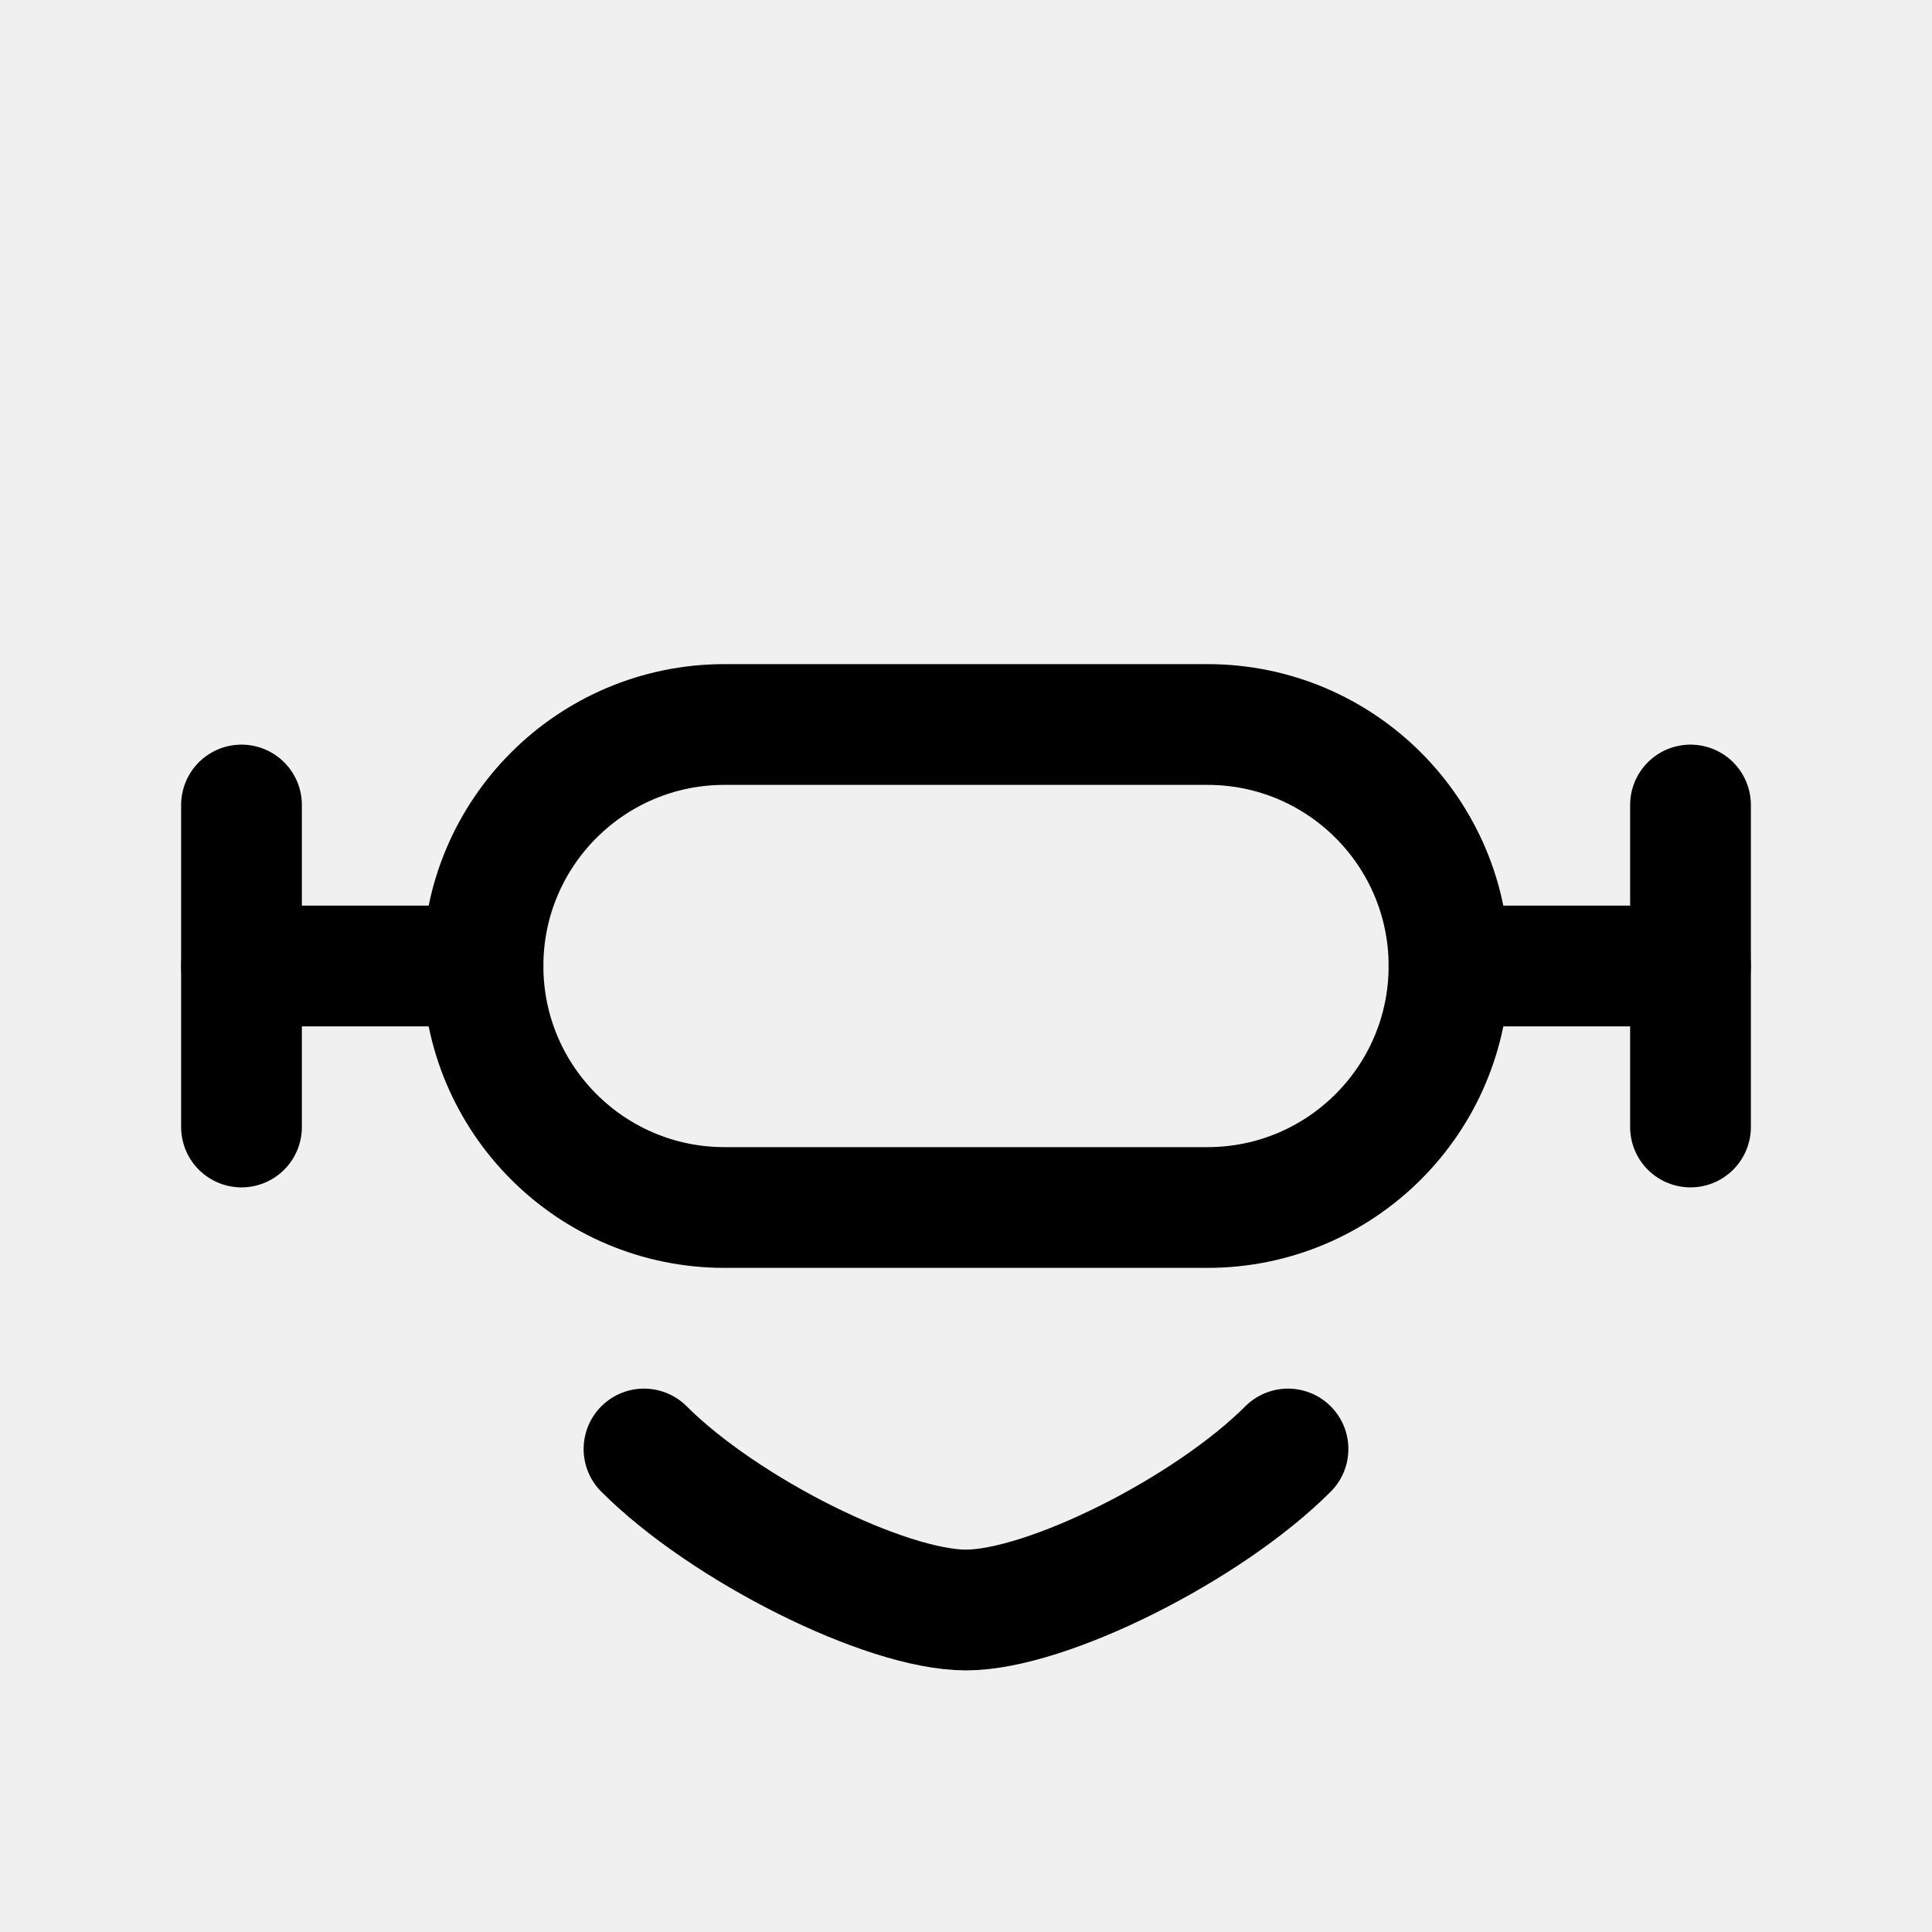
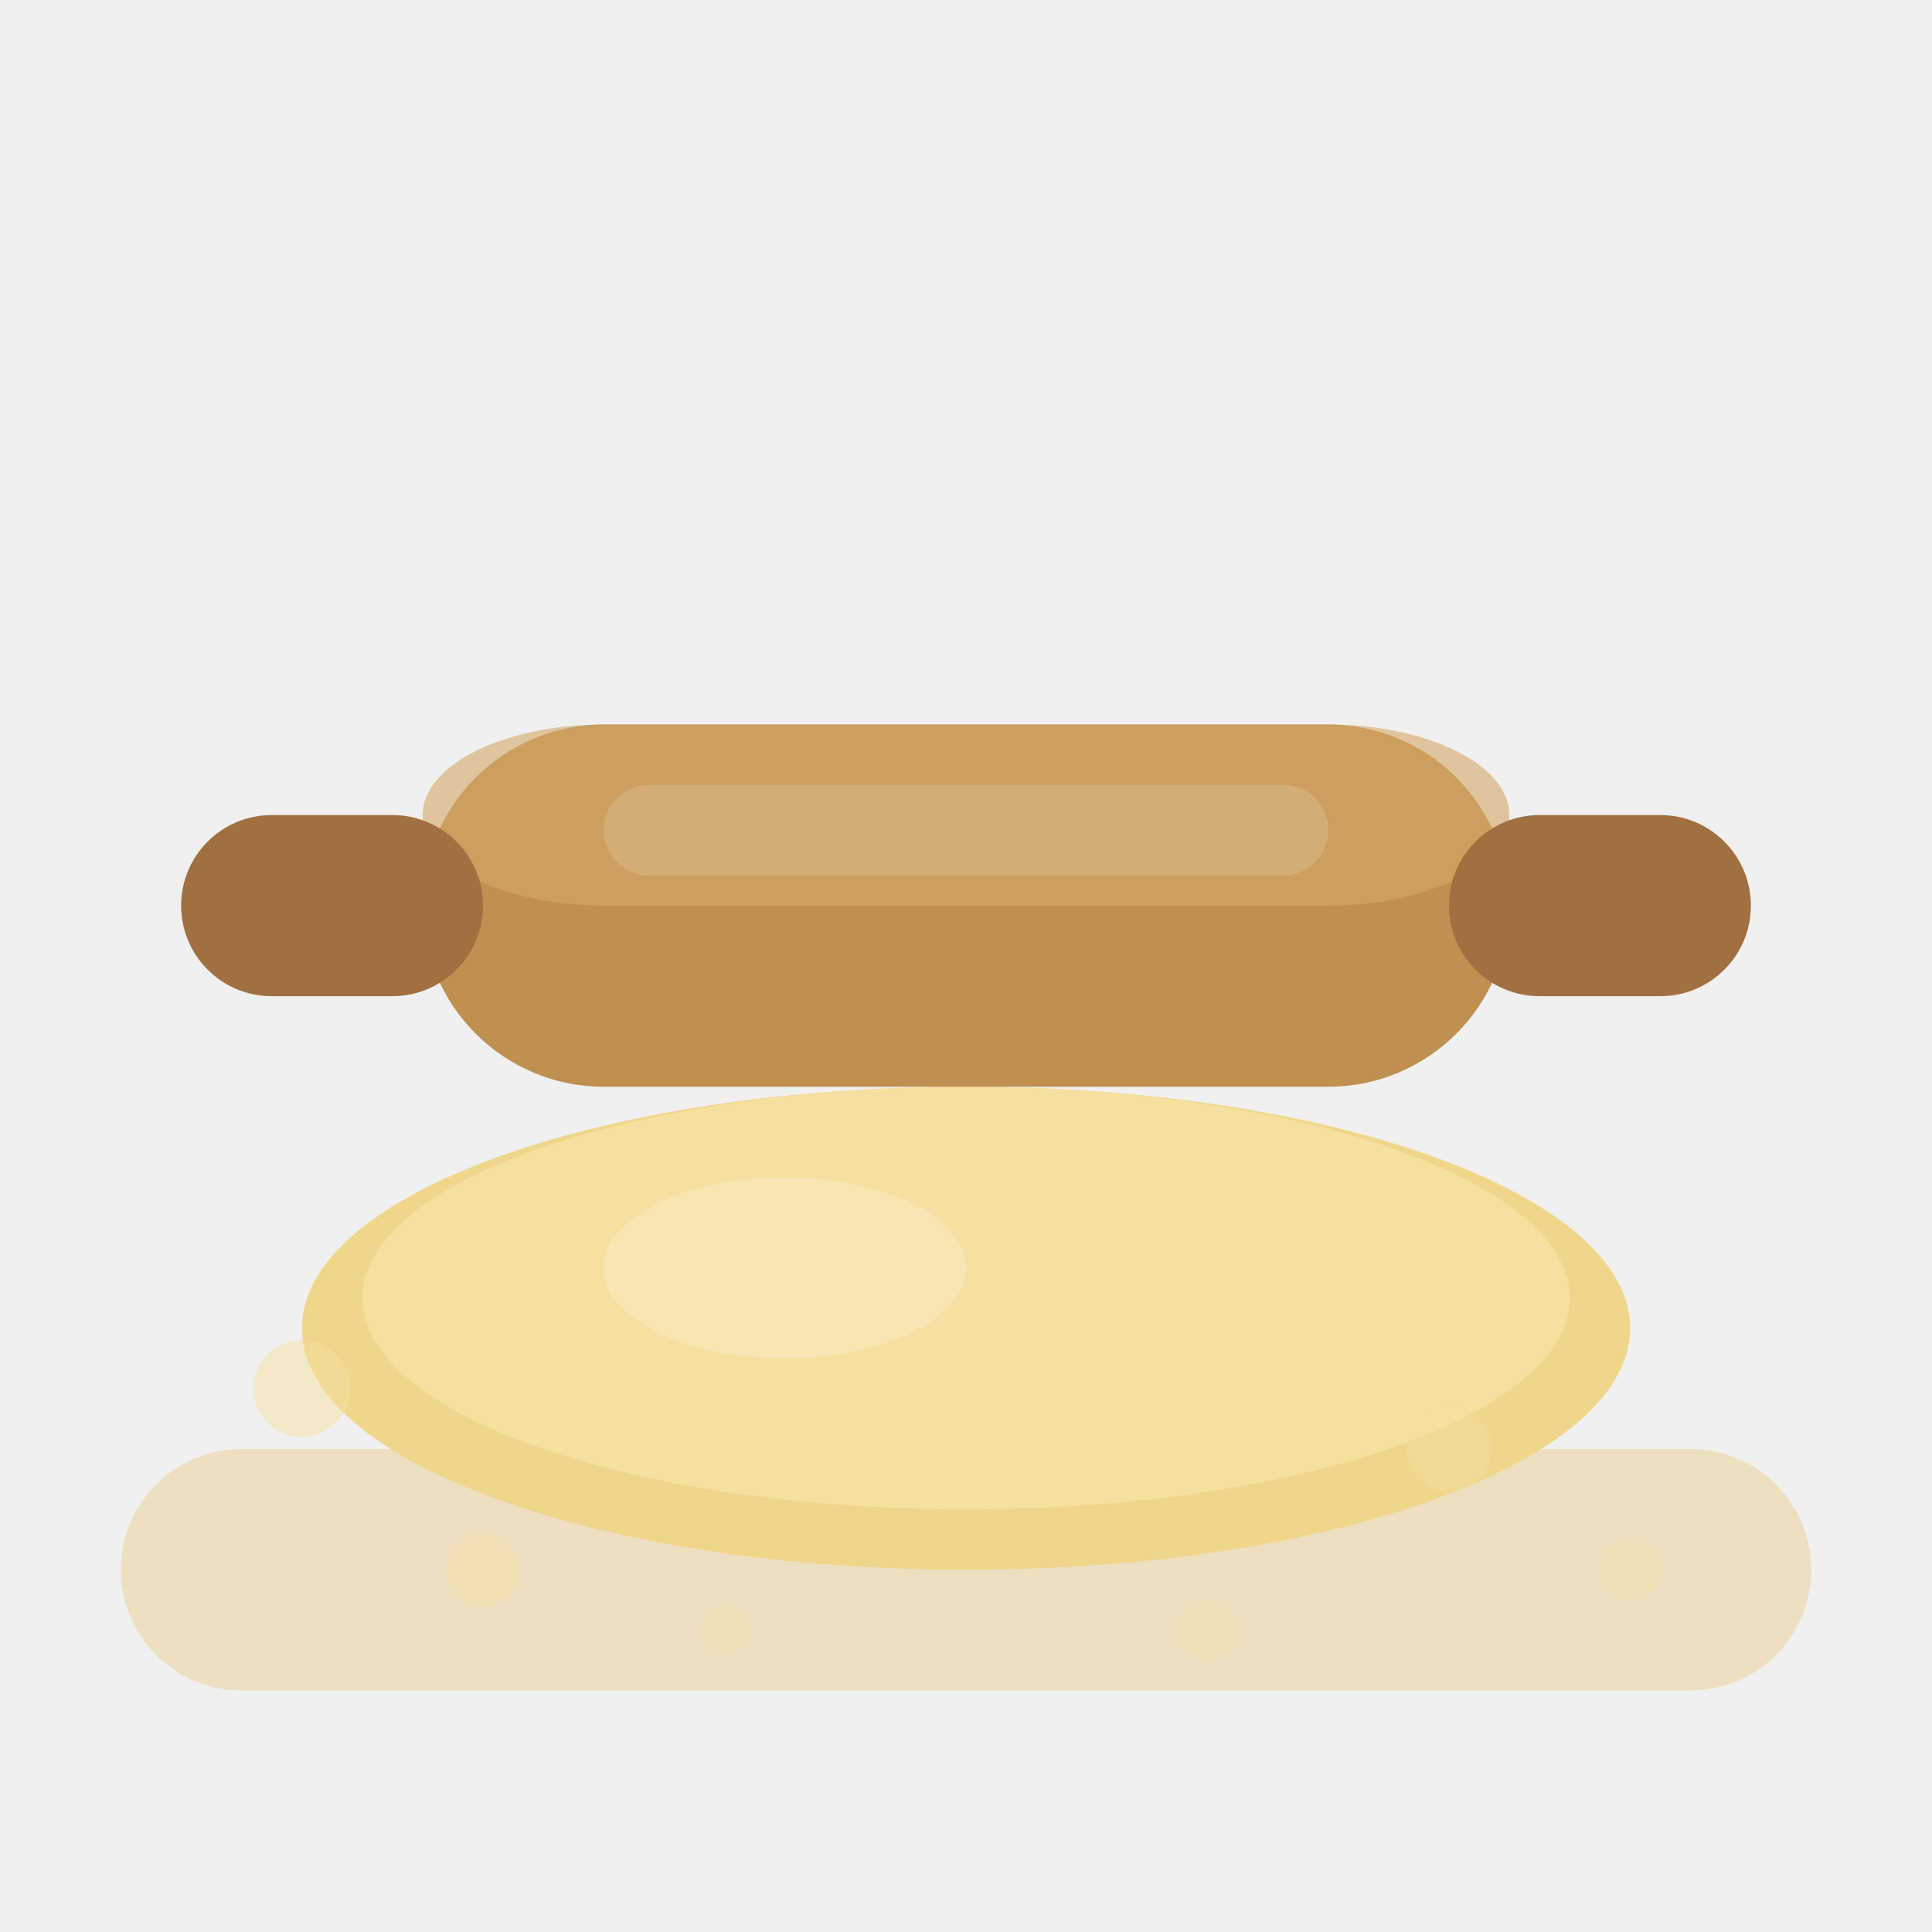
- <svg xmlns="http://www.w3.org/2000/svg" viewBox="0 0 24 24" width="24" height="24" fill="none" stroke="currentColor" stroke-width="1.5" stroke-linecap="round" stroke-linejoin="round">
-   <rect x="6" y="9" width="12" height="6" rx="3" />
-   <path d="M3 12h3M18 12h3" />
-   <path d="M3 10v4M21 10v4" />
-   <path d="M8 18c1 1 3 2 4 2s3-1 4-2" />
+ <svg xmlns="http://www.w3.org/2000/svg" viewBox="0 0 32 32" width="32" height="32">
+   <rect x="2" y="24" width="28" height="4" rx="2" fill="#E8C87A" opacity="0.4" />
+   <ellipse cx="16" cy="22" rx="11" ry="4" fill="#F0D68A" />
+   <ellipse cx="16" cy="21.5" rx="10" ry="3.5" fill="#F5E0A0" />
+   <ellipse cx="13" cy="21" rx="3" ry="1.5" fill="white" opacity="0.2" />
+   <rect x="7" y="12" width="18" height="6" rx="3" fill="#C09050" />
+   <rect x="7" y="12" width="18" height="3" rx="3" fill="#D4A868" opacity="0.6" />
+   <rect x="3" y="13.5" width="5" height="3" rx="1.5" fill="#A07040" />
+   <rect x="24" y="13.5" width="5" height="3" rx="1.5" fill="#A07040" />
+   <rect x="10" y="13" width="12" height="1.5" rx="0.75" fill="white" opacity="0.15" />
+   <circle cx="5" cy="23" r="0.8" fill="#F5E0A0" opacity="0.5" />
+   <circle cx="8" cy="26" r="0.6" fill="#F5E0A0" opacity="0.4" />
+   <circle cx="24" cy="24" r="0.7" fill="#F5E0A0" opacity="0.45" />
+   <circle cx="27" cy="26" r="0.5" fill="#F5E0A0" opacity="0.35" />
+   <circle cx="12" cy="27" r="0.4" fill="#F5E0A0" opacity="0.3" />
+   <circle cx="20" cy="27" r="0.5" fill="#F5E0A0" opacity="0.35" />
</svg>
